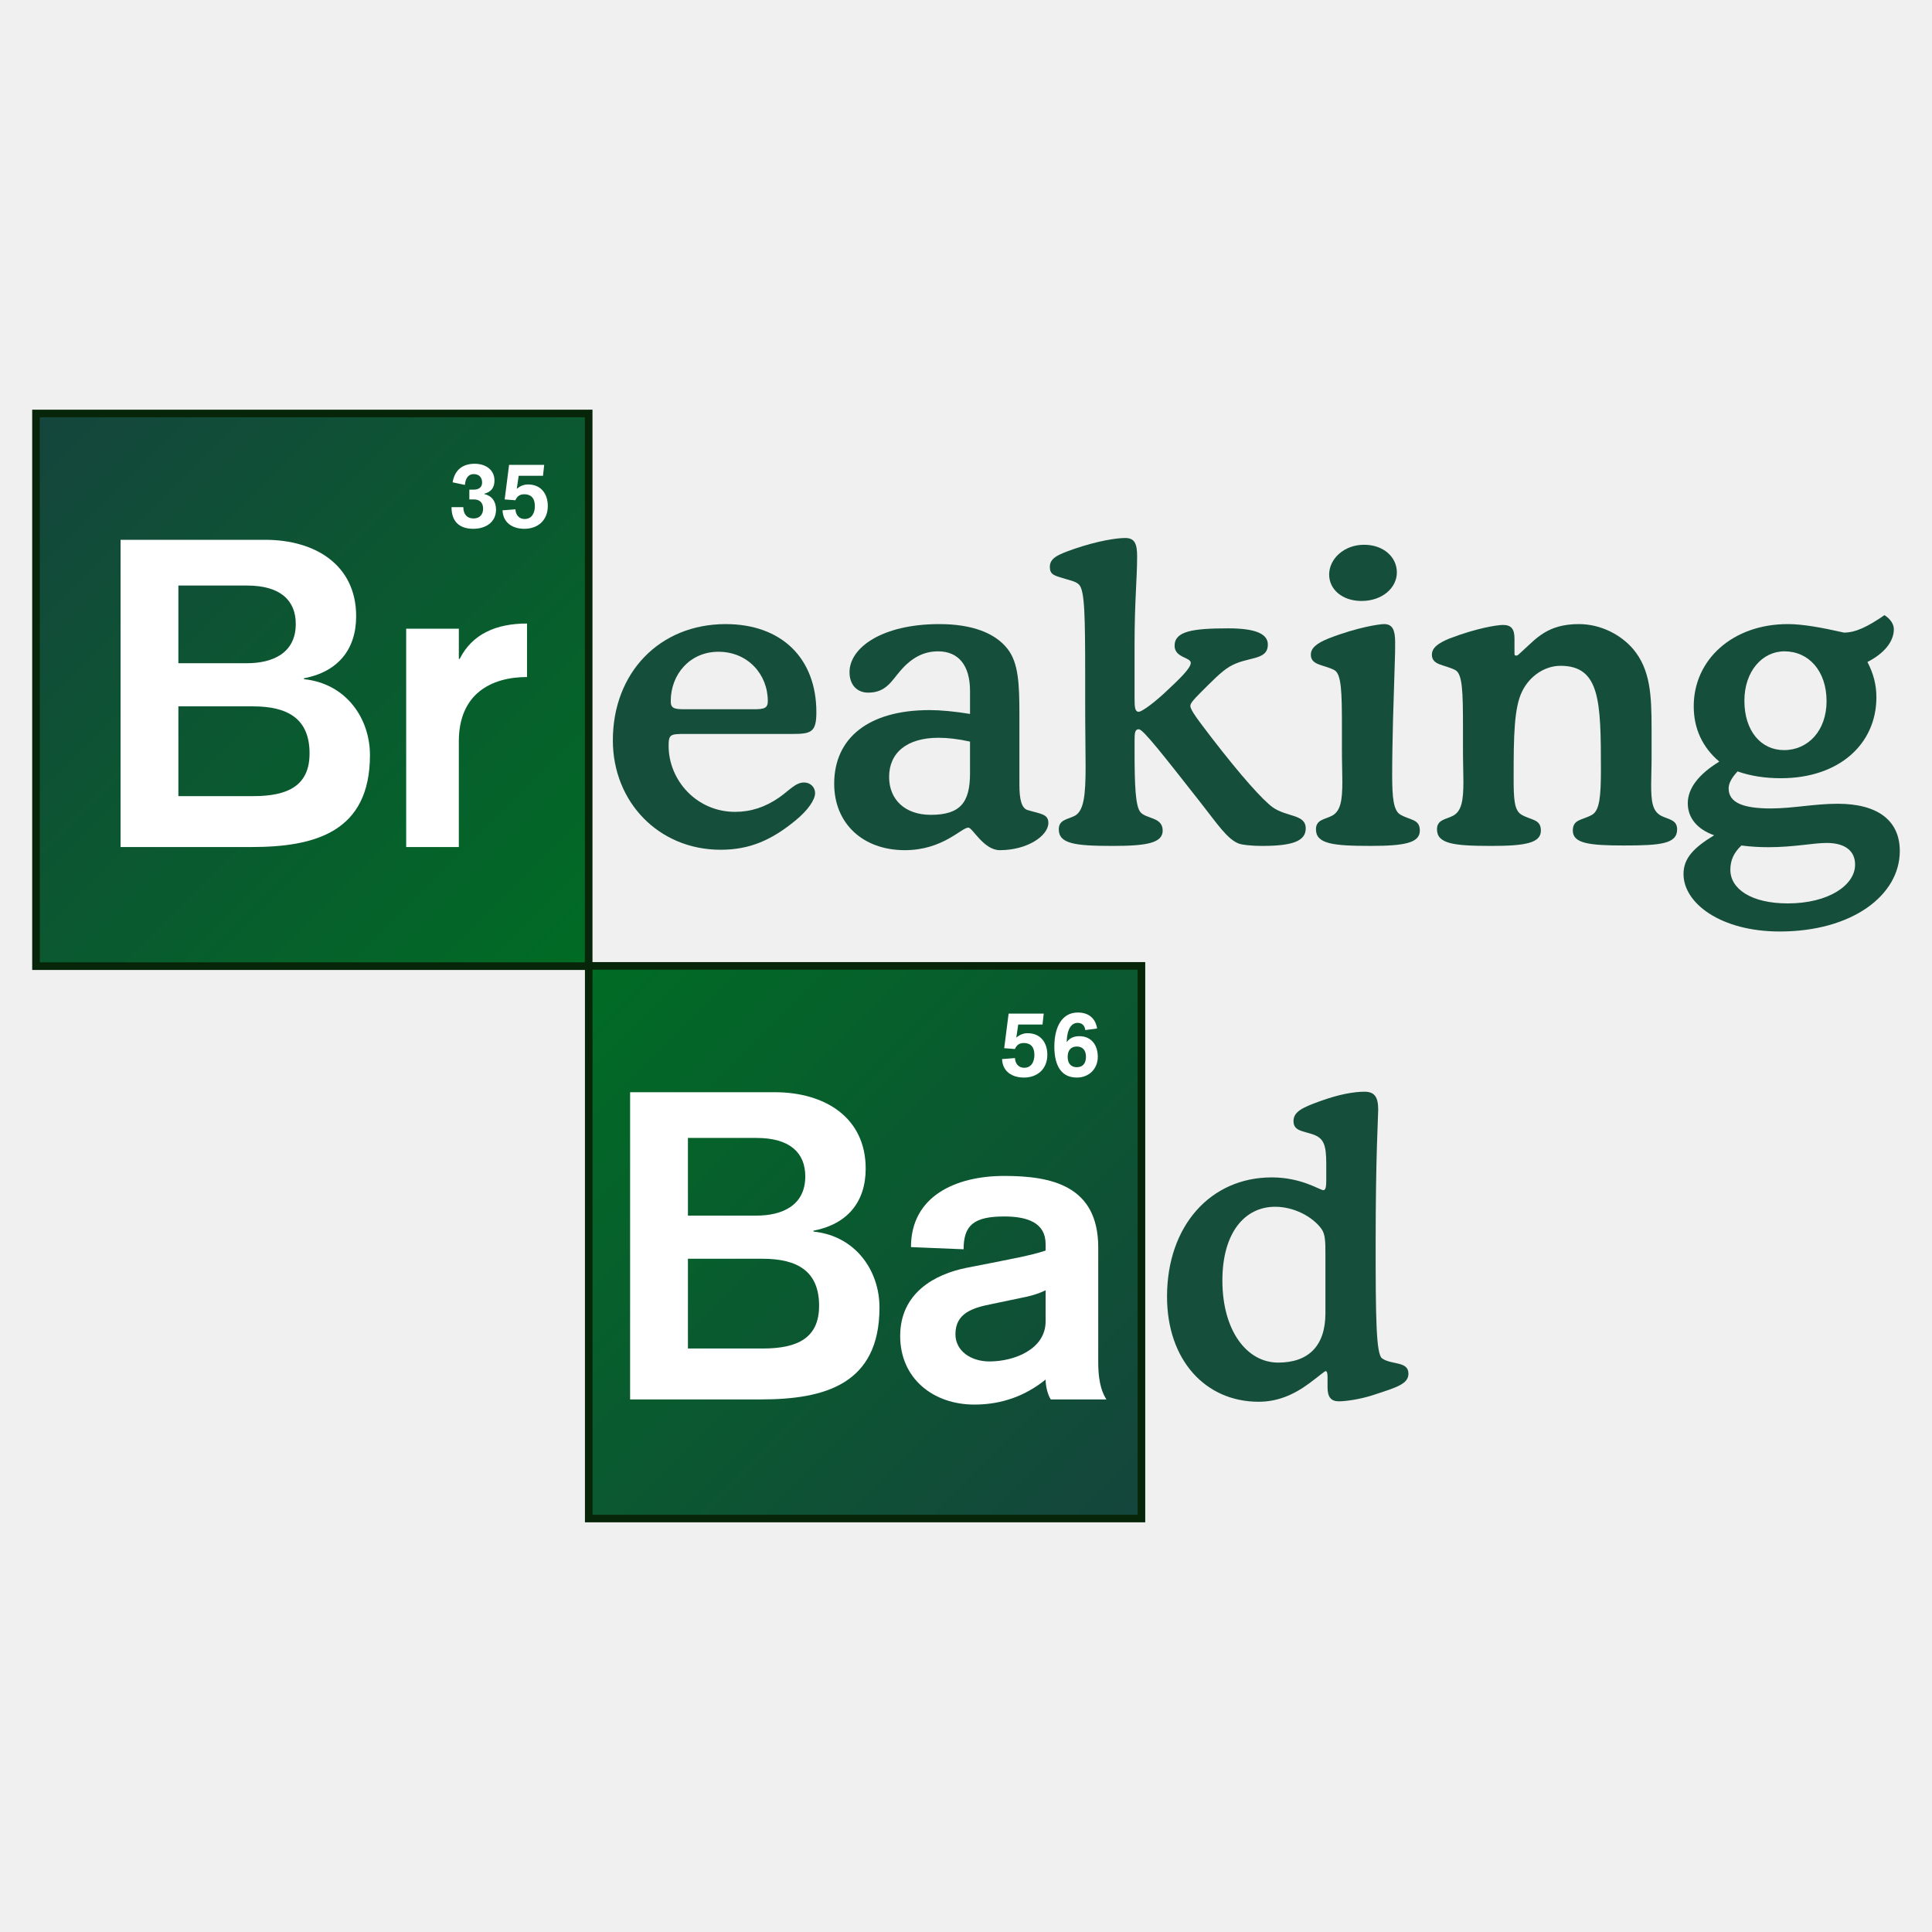
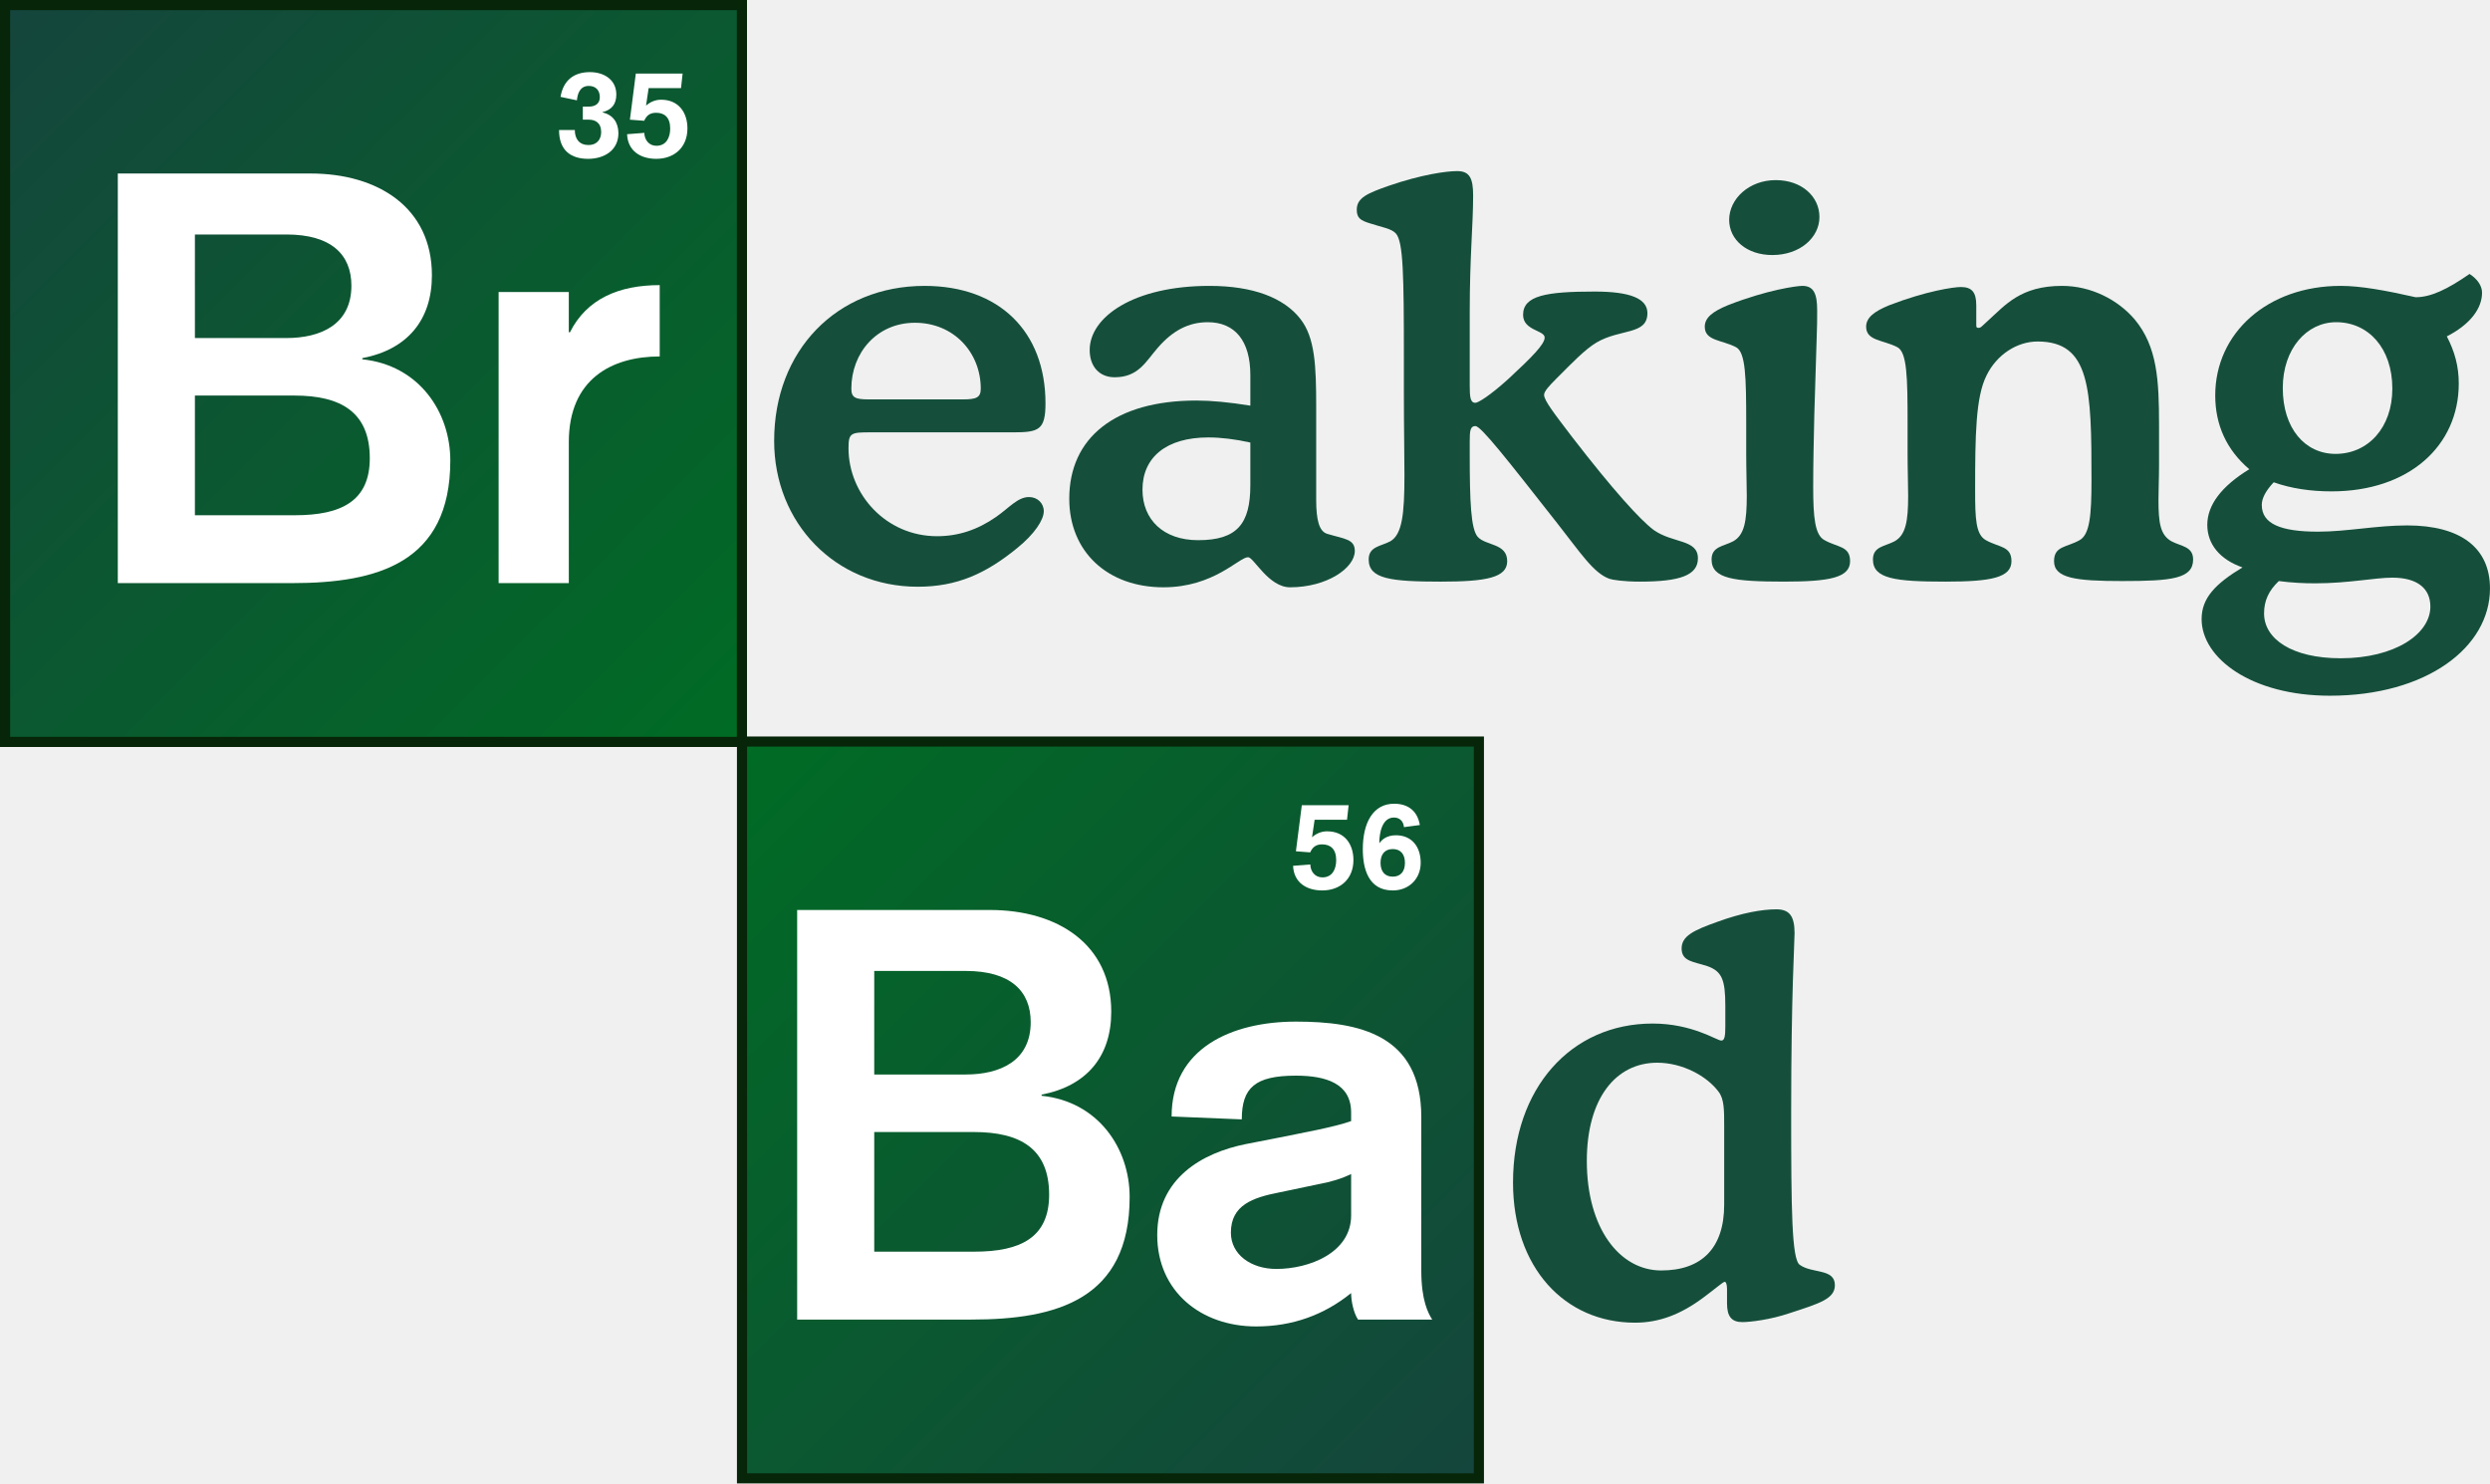
- <svg xmlns="http://www.w3.org/2000/svg" version="1.1" id="Layer_1" x="0px" y="0px" width="600px" height="600px" viewBox="-115.707 -190.203 600 600" enable-background="new -115.707 -190.203 600 600" xml:space="preserve">
-   <linearGradient id="SVGID_1_" gradientUnits="userSpaceOnUse" x1="-1144.454" y1="-705.564" x2="-972.817" y2="-533.928" gradientTransform="matrix(1 0 0 1 1039.93 643.7705)">
-     <stop offset="0" style="stop-color:#15453D" />
-     <stop offset="1" style="stop-color:#006C24" />
+ <svg xmlns="http://www.w3.org/2000/svg" version="1.1" x="0px" y="0px" width="368.588px" height="219.595px" viewBox="0 0 368.588 219.595">
+   <linearGradient id="SVGID_1_" gradientUnits="userSpaceOnUse" x1="0.752" y1="0.753" x2="109.826" y2="109.827">
+     <stop offset="0" stop-color="#15453D" />
+     <stop offset="1" stop-color="#006C24" />
  </linearGradient>
-   <rect x="-104.525" y="-61.794" fill="url(#SVGID_1_)" width="171.637" height="171.637" />
-   <path fill="#072508" d="M-105.708,111.024V-62.978h174v172.82v1.181L-105.708,111.024L-105.708,111.024z M67.112,109.843v-1.18  V109.843L67.112,109.843z M-103.348,108.663H65.929V-60.614h-169.277V108.663L-103.348,108.663z" />
-   <path fill="#FFFFFF" d="M-78.267-22.562h44.898c15.677,0,28.269,7.904,28.269,23.72c0,10.454-5.756,17.285-16.213,19.292v0.271  c13.133,1.341,20.5,12.195,20.5,23.584c0,23.853-17.013,28.547-36.847,28.547h-40.607V-22.562z M-60.307,15.766h21.308  c7.904,0,15.146-3.085,15.146-12.198c0-7.239-4.695-11.925-15.146-11.925h-21.308V15.766z M-60.307,57.041h23.317  c10.854,0,17.419-3.356,17.419-13.271c0-10.722-6.7-14.607-17.555-14.607h-23.182V57.041z" />
-   <path fill="#FFFFFF" d="M10.437,5.044H26.79v9.377h0.267C30.945,6.65,38.446,3.437,47.961,3.437v16.619  c-11.125,0-21.172,5.224-21.172,19.963v32.835H10.437V5.044z" />
-   <path fill="#FFFFFF" d="M30.053-38.143h1.405c1.435,0,2.554-0.662,2.554-2.183c0-1.635-0.947-2.638-2.582-2.638  c-1.979,0-2.613,1.722-2.754,3.357l-3.817-0.806c0.629-3.786,3.04-5.766,6.856-5.766c3.184,0,6.14,1.693,6.14,5.222  c0,2.268-1.09,3.559-3.215,4.102v0.059c2.441,0.571,3.673,2.326,3.704,4.82c0,4.047-3.328,5.997-7.059,5.997  c-3.818,0-6.771-1.777-6.771-6.713h3.672c0,2.093,1.062,3.501,3.212,3.501c1.838,0,2.929-1.235,2.929-3.012  c0-2.183-1.377-2.899-2.871-2.899h-1.406L30.053-38.143L30.053-38.143z" />
-   <path fill="#FFFFFF" d="M42.396-45.833h10.901l-0.371,3.386h-7.545l-0.604,4.072c1.003-0.885,2.21-1.377,3.501-1.377  c4.159,0,6.14,3.07,6.14,6.685c0,4.479-3.128,7.088-7.259,7.088c-3.644,0-6.629-1.805-6.801-5.737l4.017-0.313  c0.028,1.635,1.09,3.012,2.812,3.012c2.351,0,3.215-1.979,3.215-4.018c0-2.582-1.321-3.673-3.273-3.673  c-1.436,0-2.238,0.629-2.782,1.867L41.021-35.1L42.396-45.833z" />
-   <path fill="#154F3C" d="M97.097,37.729c-4.628,0-5.157,0.132-5.157,3.701c0,10.712,8.726,20.496,20.625,20.496  c4.892,0,9.389-1.454,13.753-4.496c3.041-2.116,5.024-4.628,7.668-4.628c1.982,0,3.441,1.457,3.441,3.308  c0,1.982-2.118,5.289-6.214,8.593c-7.274,5.949-14.018,8.993-23.14,8.993c-19.175,0-33.454-14.811-33.454-33.983  c0-21.024,14.542-36.096,35.04-36.096c17.323,0,28.165,10.576,28.165,27.37c0,6.214-1.589,6.746-7.539,6.746H98.023  C97.625,37.729,97.361,37.729,97.097,37.729z M118.515,30.058c3.176,0,4.231-0.396,4.231-2.512c0-8.332-6.215-15.339-15.339-15.339  c-8.858,0-14.808,7.007-14.808,15.339c0,2.115,0.925,2.512,4.097,2.512H118.515z" />
-   <path fill="#154F3C" d="M203.523,61.397c3.97,1.189,6.349,1.189,6.349,3.965c0,3.967-6.48,8.464-15.075,8.464  c-5.026,0-8.464-7.007-9.786-7.007c-2.118,0-7.935,7.007-19.702,7.007c-13.089,0-21.951-8.329-21.951-20.628  c0-14.147,10.58-22.875,29.622-22.875c3.437,0,7.668,0.396,12.561,1.189v-7.141c0-7.932-3.572-12.293-9.918-12.293  c-4.495,0-8.197,1.982-11.637,5.949c-2.779,3.176-4.497,6.875-10.051,6.875c-3.572,0-5.817-2.512-5.817-6.347  c0-7.668,10.182-14.94,27.898-14.94c10.182,0,17.322,2.776,21.156,7.668c3.442,4.364,3.705,10.976,3.705,20.496v21.683  C200.879,58.091,201.54,60.868,203.523,61.397z M175.754,38.918c-9.786,0-15.339,4.628-15.339,12.164  c0,7.007,4.892,11.769,12.96,11.769c9.122,0,12.164-3.836,12.164-12.824v-9.919C181.968,39.314,178.665,38.918,175.754,38.918z" />
-   <path fill="#154F3C" d="M236.643,26.753c0,2.776,0.133,4.098,1.321,4.098c0.661,0,3.441-1.718,7.672-5.553  c5.421-5.024,8.461-8.064,8.461-9.651c0-1.721-5.023-1.589-5.023-5.289c0-4.496,5.42-5.421,16.661-5.421  c8.201,0,12.295,1.586,12.295,5.024c0,5.156-6.345,3.569-11.9,6.875c-2.643,1.586-5.554,4.628-9.254,8.329  c-1.854,1.853-2.91,3.043-2.91,3.836c0,1.321,2.379,4.363,6.61,9.917c9.39,12.164,15.736,19.173,18.911,21.554  c4.493,3.171,10.311,2.114,10.311,6.61c0,3.965-4.229,5.421-13.485,5.421c-3.836,0-6.347-0.396-7.14-0.662  c-3.704-1.325-6.743-6.082-12.162-12.959c-11.639-14.807-17.723-22.61-19.046-22.61c-1.188,0-1.321,1.061-1.321,3.571  c0,0.794,0,1.719,0,2.908c0,11.108,0.265,17.458,1.851,19.308c1.856,2.115,6.878,1.454,6.878,5.686c0,3.836-4.89,4.76-15.472,4.76  c-11.768,0-16.793-0.661-16.793-5.156c0-3.045,2.777-3.045,5.025-4.232c2.775-1.586,3.304-6.346,3.304-15.339  c0-5.024-0.132-11.107-0.132-18.775c0-2.908,0-5.686,0-8.329c0-19.703-0.133-27.267-1.851-29.25  c-1.057-1.19-3.307-1.455-6.082-2.383c-2.118-0.661-3.043-1.19-3.043-3.172c0-2.777,2.515-3.835,7.407-5.553  c7.668-2.647,13.486-3.44,15.997-3.44c2.91,0,3.703,1.721,3.703,5.685c0,7.007-0.793,14.041-0.793,27.267V26.753L236.643,26.753z" />
-   <path fill="#154F3C" d="M316.644,50.421c0,7.14,0.396,11.24,2.646,12.428c3.045,1.719,5.946,1.322,5.946,4.892  c0,3.836-4.757,4.759-15.338,4.759c-11.77,0-16.923-0.662-16.923-5.157c0-3.043,2.779-3.043,5.021-4.231  c2.646-1.454,3.175-4.76,3.175-10.579c0-2.776-0.132-5.95-0.132-9.918c0-2.512,0-4.889,0-7.007c0-10.844-0.133-16.529-2.382-17.718  c-3.303-1.719-7.269-1.455-7.269-4.76c0-2.116,1.85-3.569,5.42-5.025c9.123-3.569,15.998-4.492,17.319-4.492  c2.646,0,3.441,1.851,3.441,5.686c0,1.718,0,4.098-0.134,7.007l-0.529,17.19C316.775,39.314,316.644,45,316.644,50.421z   M307.915-21.021c6.082,0,10.186,3.836,10.186,8.595c0,4.76-4.494,8.858-10.979,8.858c-5.95,0-10.05-3.569-10.05-8.197  C297.075-16.657,301.7-21.021,307.915-21.021z" />
-   <path fill="#154F3C" d="M374.596,3.613c6.875,0,13.09,3.305,16.927,7.8c5.288,6.347,5.684,14.147,5.684,24.726  c0,5.025,0,8.068,0,9.125c0,3.172-0.132,5.817-0.132,8.197c0,5.289,0.396,8.2,3.044,9.654c2.249,1.19,5.023,1.19,5.023,4.231  c0,4.494-5.023,5.025-16.528,5.025c-10.843,0-15.868-0.661-15.868-4.627c0-3.575,2.907-3.178,5.948-4.893  c2.381-1.321,2.777-5.817,2.777-14.014c0-21.29-0.265-32.266-12.558-32.266c-4.76,0-9.524,3.041-11.9,7.933  c-2.513,5.025-2.645,13.886-2.645,26.711c0,6.611,0.132,10.315,2.513,11.637c3.042,1.719,5.948,1.322,5.948,4.893  c0,3.835-4.76,4.76-15.341,4.76c-11.769,0-16.924-0.662-16.924-5.157c0-3.045,2.78-3.045,5.021-4.231  c2.65-1.454,3.18-4.76,3.18-10.579c0-2.776-0.133-5.95-0.133-9.919c0-2.512,0-4.889,0-7.007c0-10.843-0.134-16.529-2.387-17.718  c-3.304-1.719-7.267-1.454-7.267-4.76c0-2.115,1.849-3.569,5.42-5.025c8.593-3.304,14.939-4.23,16.658-4.23  c2.514,0,3.574,1.19,3.574,4.23v3.704c0,0.397,0,0.662,0,0.794c0,0.528,0,0.792,0.527,0.792c0.266,0,0.528-0.132,0.662-0.264  l1.586-1.455C361.375,8.107,364.945,3.613,374.596,3.613z" />
-   <path fill="#154F3C" d="M410.295,29.132c0-14.546,12.162-25.519,29.222-25.519c4.627,0,10.446,1.058,17.454,2.644  c3.572,0,7.403-1.85,12.559-5.421c1.853,1.19,2.914,2.779,2.914,4.364c0,3.701-2.781,7.404-8.201,10.182  c1.852,3.569,2.781,7.007,2.781,10.976c0,14.543-11.638,25.122-29.625,25.122c-4.888,0-9.383-0.661-13.484-2.115  c-1.85,1.982-2.776,3.701-2.776,5.289c0,4.36,4.361,6.214,13.09,6.214c6.744,0,13.618-1.458,20.761-1.458  c12.559,0,19.304,5.29,19.304,14.679c0,13.752-14.81,24.993-37.286,24.993c-18.249,0-29.885-8.725-29.885-17.853  c0-4.892,3.177-8.197,9.521-12.032c-5.286-1.851-8.196-5.421-8.196-9.918c0-4.625,3.305-8.99,9.784-12.957  C412.938,41.826,410.295,36.007,410.295,29.132z M421.669,79.908c0,5.95,6.479,10.45,17.849,10.45  c12.692,0,20.889-5.688,20.889-12.035c0-4.231-3.038-6.743-8.854-6.743c-4.102,0-10.186,1.322-17.983,1.322  c-2.648,0-5.42-0.132-8.466-0.528C422.722,74.618,421.669,77,421.669,79.908z M438.325,42.75c7.536,0,13.222-6.082,13.222-15.204  c0-9.39-5.553-15.472-13.088-15.472c-6.878,0-12.43,6.214-12.43,15.339C426.029,36.801,431.185,42.75,438.325,42.75z" />
-   <path fill="#154F3C" d="M296.574,237.324c0-1.189-0.265-1.718-0.532-1.718c-0.396,0-1.982,1.454-5.02,3.703  c-5.154,3.836-10.185,5.815-15.868,5.815c-16.396,0-28.43-12.822-28.43-32.658c0-21.95,13.486-37.019,32.527-37.019  c9.261,0,14.946,3.966,16.001,3.966c0.793,0,0.925-1.189,0.925-3.309v-4.785c0-6.082-0.793-8.067-4.23-9.257  c-3.177-1.058-5.947-1.058-5.947-4.099c0-2.909,2.777-4.232,8.33-6.215c5.813-2.114,10.444-2.908,13.748-2.908  c3.042,0,4.229,1.587,4.229,5.553c0,2.247-0.793,14.043-0.793,41.808c0,22.611,0.133,34.115,1.985,35.437  c2.909,2.114,8.197,0.793,8.197,4.761c0,3.172-3.571,4.229-10.446,6.479c-4.627,1.586-9.392,2.115-11.109,2.115  c-2.513,0-3.566-1.322-3.566-4.361V237.324L296.574,237.324z M295.913,199.245c0-3.703,0-6.218-1.321-7.936  c-2.775-3.703-8.458-6.74-14.279-6.74c-9.655,0-16.396,8.326-16.396,22.876c0,15.732,7.668,25.519,17.322,25.519  c9.386,0,14.675-5.156,14.675-15.335V199.245z" />
-   <linearGradient id="SVGID_2_" gradientUnits="userSpaceOnUse" x1="-801.154" y1="-362.375" x2="-972.795" y2="-534.016" gradientTransform="matrix(1 0 0 1 1039.93 643.7705)">
-     <stop offset="0" style="stop-color:#15453D" />
-     <stop offset="1" style="stop-color:#006C24" />
+   <rect x="0.751" y="0.752" style="fill:url(#SVGID_1_);" width="109.074" height="109.074" />
+   <path style="fill:#072508;" d="M-0.001,110.576V0h110.576v109.826v0.75H-0.001L-0.001,110.576z M109.825,109.826v-0.75V109.826L109.825,109.826z M1.499,109.076h107.574V1.502H1.499V109.076L1.499,109.076z" />
+   <path style="fill:#FFFFFF;" d="M17.438,25.684H45.97c9.963,0,17.965,5.023,17.965,15.074c0,6.643-3.658,10.984-10.303,12.26v0.172c8.346,0.852,13.027,7.75,13.027,14.988c0,15.158-10.813,18.141-23.416,18.141H17.438V25.684z M28.851,50.041h13.541c5.023,0,9.625-1.961,9.625-7.752c0-4.6-2.984-7.578-9.625-7.578H28.851V50.041z M28.851,76.271h14.818c6.898,0,11.07-2.133,11.07-8.434c0-6.814-4.258-9.283-11.156-9.283H28.851V76.271z" />
+   <path style="fill:#FFFFFF;" d="M73.808,43.227H84.2v5.959h0.17c2.471-4.938,7.238-6.98,13.285-6.98v10.561c-7.07,0-13.455,3.32-13.455,12.686v20.867H73.808V43.227z" />
+   <path style="fill:#FFFFFF;" d="M86.274,15.782h0.893c0.912,0,1.623-0.42,1.623-1.387c0-1.039-0.602-1.676-1.641-1.676c-1.258,0-1.66,1.094-1.75,2.133l-2.426-0.512c0.4-2.406,1.932-3.664,4.357-3.664c2.023,0,3.902,1.076,3.902,3.318c0,1.441-0.693,2.262-2.043,2.607v0.037c1.551,0.363,2.334,1.477,2.354,3.063c0,2.572-2.115,3.811-4.486,3.811c-2.426,0-4.303-1.129-4.303-4.266h2.334c0,1.33,0.674,2.225,2.041,2.225c1.168,0,1.861-0.785,1.861-1.914c0-1.387-0.875-1.842-1.824-1.842h-0.893V15.782z" />
+   <path style="fill:#FFFFFF;" d="M94.118,10.895h6.928l-0.236,2.152h-4.795l-0.383,2.588c0.637-0.564,1.404-0.875,2.225-0.875c2.643,0,3.902,1.951,3.902,4.248c0,2.846-1.988,4.504-4.613,4.504c-2.316,0-4.213-1.148-4.322-3.646l2.553-0.199c0.018,1.039,0.693,1.914,1.787,1.914c1.494,0,2.043-1.258,2.043-2.553c0-1.641-0.84-2.334-2.08-2.334c-0.912,0-1.422,0.4-1.768,1.186l-2.115-0.164L94.118,10.895z" />
+   <path style="fill:#154F3C;" d="M128.88,63.998c-2.941,0-3.277,0.084-3.277,2.352c0,6.807,5.545,13.025,13.107,13.025c3.109,0,5.967-0.924,8.74-2.857c1.932-1.344,3.193-2.941,4.873-2.941c1.26,0,2.186,0.926,2.186,2.102c0,1.26-1.346,3.361-3.949,5.461c-4.623,3.781-8.908,5.715-14.705,5.715c-12.186,0-21.26-9.412-21.26-21.596c0-13.361,9.242-22.939,22.268-22.939c11.008,0,17.898,6.721,17.898,17.393c0,3.949-1.01,4.287-4.791,4.287h-20.502C129.216,63.998,129.048,63.998,128.88,63.998z M142.491,59.123c2.018,0,2.689-0.252,2.689-1.596c0-5.295-3.949-9.748-9.748-9.748c-5.629,0-9.41,4.453-9.41,9.748c0,1.344,0.588,1.596,2.604,1.596H142.491z" />
+   <path style="fill:#154F3C;" d="M196.513,79.039c2.523,0.756,4.035,0.756,4.035,2.52c0,2.521-4.119,5.379-9.58,5.379c-3.195,0-5.379-4.453-6.219-4.453c-1.346,0-5.043,4.453-12.521,4.453c-8.318,0-13.949-5.293-13.949-13.109c0-8.99,6.723-14.537,18.824-14.537c2.184,0,4.873,0.252,7.982,0.756V55.51c0-5.041-2.27-7.814-6.303-7.814c-2.857,0-5.209,1.26-7.395,3.781c-1.766,2.018-2.857,4.369-6.387,4.369c-2.27,0-3.697-1.596-3.697-4.033c0-4.873,6.471-9.494,17.73-9.494c6.471,0,11.008,1.764,13.445,4.873c2.186,2.773,2.354,6.975,2.354,13.025v13.779C194.833,76.938,195.253,78.703,196.513,79.039z M178.866,64.754c-6.219,0-9.748,2.941-9.748,7.73c0,4.453,3.109,7.479,8.236,7.479c5.797,0,7.73-2.438,7.73-8.15V65.51C182.815,65.006,180.716,64.754,178.866,64.754z" />
+   <path style="fill:#154F3C;" d="M217.56,57.023c0,1.764,0.084,2.604,0.84,2.604c0.42,0,2.186-1.092,4.875-3.529c3.445-3.193,5.377-5.125,5.377-6.133c0-1.094-3.193-1.01-3.193-3.361c0-2.857,3.445-3.445,10.588-3.445c5.211,0,7.814,1.008,7.814,3.193c0,3.277-4.033,2.268-7.563,4.369c-1.68,1.008-3.529,2.941-5.881,5.293c-1.178,1.178-1.85,1.934-1.85,2.438c0,0.84,1.512,2.773,4.201,6.303c5.967,7.73,10,12.184,12.018,13.697c2.856,2.016,6.553,1.344,6.553,4.201c0,2.52-2.688,3.445-8.57,3.445c-2.438,0-4.033-0.252-4.537-0.42c-2.354-0.842-4.285-3.865-7.73-8.236c-7.395-9.41-11.262-14.369-12.102-14.369c-0.756,0-0.84,0.674-0.84,2.27c0,0.504,0,1.092,0,1.848c0,7.059,0.168,11.094,1.176,12.27c1.178,1.344,4.371,0.924,4.371,3.613c0,2.438-3.109,3.025-9.832,3.025c-7.479,0-10.672-0.42-10.672-3.277c0-1.934,1.764-1.934,3.193-2.689c1.764-1.008,2.1-4.033,2.1-9.748c0-3.193-0.084-7.059-0.084-11.932c0-1.848,0-3.613,0-5.293c0-12.521-0.084-17.328-1.176-18.588c-0.672-0.756-2.102-0.924-3.865-1.514c-1.346-0.42-1.934-0.756-1.934-2.016c0-1.765,1.598-2.437,4.707-3.529c4.873-1.682,8.57-2.186,10.166-2.186c1.85,0,2.354,1.094,2.354,3.613c0,4.453-0.504,8.923-0.504,17.328V57.023z" />
+   <path style="fill:#154F3C;" d="M268.402,72.064c0,4.537,0.252,7.143,1.68,7.898c1.934,1.092,3.781,0.84,3.781,3.109c0,2.438-3.025,3.025-9.748,3.025c-7.479,0-10.755-0.42-10.755-3.277c0-1.934,1.766-1.934,3.192-2.689c1.682-0.924,2.018-3.025,2.018-6.723c0-1.764-0.084-3.781-0.084-6.303c0-1.596,0-3.107,0-4.453c0-6.891-0.084-10.504-1.514-11.26c-2.099-1.092-4.62-0.924-4.62-3.025c0-1.344,1.177-2.268,3.445-3.193c5.798-2.268,10.167-2.855,11.007-2.855c1.682,0,2.186,1.176,2.186,3.613c0,1.092,0,2.604-0.084,4.453l-0.336,10.924C268.486,65.006,268.402,68.619,268.402,72.064z M262.855,26.663c3.865,0,6.471,2.438,6.471,5.462c0,3.025-2.857,5.629-6.975,5.629c-3.781,0-6.387-2.268-6.387-5.209C255.965,29.436,258.906,26.663,262.855,26.663z" />
+   <path style="fill:#154F3C;" d="M305.23,42.318c4.368,0,8.318,2.1,10.755,4.957c3.362,4.033,3.613,8.99,3.613,15.713c0,3.193,0,5.127,0,5.799c0,2.016-0.084,3.697-0.084,5.209c0,3.361,0.253,5.211,1.934,6.135c1.429,0.756,3.194,0.756,3.194,2.689c0,2.857-3.194,3.193-10.504,3.193c-6.891,0-10.084-0.42-10.084-2.941c0-2.27,1.847-2.018,3.78-3.109c1.513-0.84,1.764-3.697,1.764-8.906c0-13.529-0.168-20.504-7.981-20.504c-3.025,0-6.052,1.932-7.563,5.041c-1.596,3.193-1.68,8.824-1.68,16.975c0,4.201,0.084,6.555,1.595,7.395c1.935,1.092,3.782,0.84,3.782,3.109c0,2.438-3.025,3.025-9.749,3.025c-7.478,0-10.755-0.42-10.755-3.277c0-1.934,1.766-1.934,3.192-2.689c1.683-0.924,2.019-3.025,2.019-6.723c0-1.764-0.084-3.781-0.084-6.303c0-1.596,0-3.107,0-4.453c0-6.891-0.085-10.504-1.515-11.26c-2.1-1.092-4.62-0.924-4.62-3.025c0-1.344,1.175-2.268,3.445-3.193c5.462-2.1,9.495-2.688,10.587-2.688c1.596,0,2.271,0.756,2.271,2.688v2.354c0,0.252,0,0.42,0,0.504c0,0.336,0,0.504,0.335,0.504c0.169,0,0.336-0.084,0.421-0.168l1.007-0.924C296.827,45.174,299.095,42.318,305.23,42.318z" />
+   <path style="fill:#154F3C;" d="M327.915,58.535c0-9.244,7.731-16.217,18.57-16.217c2.941,0,6.639,0.672,11.092,1.68c2.271,0,4.705-1.176,7.983-3.445c1.175,0.756,1.85,1.766,1.85,2.773c0,2.352-1.767,4.705-5.212,6.471c1.177,2.268,1.767,4.453,1.767,6.975c0,9.242-7.396,15.965-18.825,15.965c-3.107,0-5.964-0.42-8.57-1.344c-1.176,1.26-1.764,2.352-1.764,3.361c0,2.771,2.771,3.949,8.318,3.949c4.286,0,8.655-0.926,13.194-0.926c7.982,0,12.267,3.361,12.267,9.328c0,8.74-9.411,15.883-23.696,15.883c-11.596,0-18.991-5.545-18.991-11.346c0-3.109,2.018-5.209,6.051-7.646c-3.36-1.176-5.21-3.445-5.21-6.303c0-2.939,2.101-5.713,6.218-8.234C329.595,66.602,327.915,62.904,327.915,58.535z M335.143,90.803c0,3.781,4.117,6.641,11.343,6.641c8.066,0,13.275-3.615,13.275-7.648c0-2.689-1.931-4.285-5.628-4.285c-2.606,0-6.472,0.84-11.428,0.84c-1.683,0-3.445-0.084-5.379-0.336C335.814,87.441,335.143,88.955,335.143,90.803z M345.73,67.189c4.788,0,8.402-3.865,8.402-9.662c0-5.967-3.53-9.832-8.318-9.832c-4.371,0-7.9,3.949-7.9,9.748C337.914,63.408,341.19,67.189,345.73,67.189z" />
+   <path style="fill:#154F3C;" d="M255.647,190.841c0-0.756-0.168-1.092-0.338-1.092c-0.252,0-1.259,0.924-3.191,2.352c-3.276,2.438-6.471,3.697-10.084,3.697c-10.42,0-18.066-8.15-18.066-20.754c0-13.95,8.57-23.527,20.67-23.527c5.884,0,9.497,2.521,10.168,2.521c0.504,0,0.588-0.756,0.588-2.102v-3.041c0-3.866-0.504-5.128-2.688-5.883c-2.017-0.672-3.78-0.672-3.78-2.606c0-1.848,1.764-2.688,5.293-3.948c3.695-1.345,6.637-1.849,8.738-1.849c1.932,0,2.688,1.008,2.688,3.529c0,1.429-0.504,8.925-0.504,26.569c0,14.369,0.084,21.68,1.262,22.52c1.848,1.344,5.209,0.504,5.209,3.025c0,2.016-2.27,2.689-6.639,4.117c-2.941,1.008-5.967,1.344-7.059,1.344c-1.596,0-2.267-0.84-2.267-2.771V190.841z M255.226,166.64c0-2.352,0-3.95-0.84-5.042c-1.763-2.353-5.376-4.283-9.074-4.283c-6.135,0-10.42,5.291-10.42,14.536c0,9.998,4.873,16.217,11.008,16.217c5.965,0,9.326-3.277,9.326-9.746V166.64z" />
+   <linearGradient id="SVGID_2_" gradientUnits="userSpaceOnUse" x1="218.917" y1="218.848" x2="109.84" y2="109.771">
+     <stop offset="0" stop-color="#15453D" />
+     <stop offset="1" stop-color="#006C24" />
  </linearGradient>
-   <rect x="67.134" y="109.756" fill="url(#SVGID_2_)" width="171.644" height="171.638" />
-   <path fill="#072508" d="M65.951,282.571V108.576h174.006v172.818v1.177H65.951L65.951,282.571z M238.777,281.397v-1.181V281.397  L238.777,281.397z M68.311,280.217h169.286l-0.003-169.279H68.311V280.217L68.311,280.217z" />
-   <path fill="#FFFFFF" d="M79.978,148.993h44.886c15.682,0,28.276,7.906,28.276,23.716c0,10.455-5.763,17.279-16.219,19.294v0.271  c13.137,1.338,20.505,12.188,20.505,23.574c0,23.855-17.017,28.554-36.853,28.554H79.976L79.978,148.993L79.978,148.993z   M97.933,187.314h21.305c7.901,0,15.143-3.083,15.143-12.189c0-7.237-4.691-11.931-15.143-11.931H97.933V187.314z M97.933,228.585  h23.309c10.858,0,17.429-3.35,17.429-13.269c0-10.718-6.703-14.601-17.558-14.601H97.934L97.933,228.585L97.933,228.585z" />
-   <path fill="#FFFFFF" d="M225.363,233.01c0,6.967,1.605,9.918,2.54,11.39H210.62c-1.066-1.607-1.605-4.426-1.605-6.168  c-6.298,5.093-13.672,7.77-22.116,7.77c-12.863,0-23.048-8.169-23.048-21.296c0-13.275,10.586-19.177,20.638-21.185l6.833-1.336  c5.897-1.204,13.539-2.546,17.693-4.02v-2.01c0-6.7-5.763-8.573-12.868-8.573c-9.514,0-12.599,2.812-12.599,10.188l-16.347-0.676  c0-15.941,14.069-22.101,28.946-22.101c14.612,0,29.214,2.947,29.214,22.239v35.777H225.363z M209.015,210.495  c-2.138,1.074-4.824,1.877-7.774,2.408l-8.98,1.881c-6.162,1.206-11.25,2.944-11.25,9.377c0,5.096,4.686,8.445,10.586,8.445  c7.639,0,17.422-3.752,17.422-12.459L209.015,210.495L209.015,210.495z" />
-   <path fill="#FFFFFF" d="M197.529,124.586h10.904l-0.373,3.387h-7.546l-0.604,4.075c1.007-0.89,2.21-1.38,3.502-1.38  c4.163,0,6.141,3.07,6.141,6.688c0,4.476-3.129,7.087-7.259,7.087c-3.644,0-6.63-1.809-6.802-5.739l4.019-0.313  c0.029,1.635,1.089,3.012,2.812,3.012c2.354,0,3.215-1.979,3.215-4.018c0-2.583-1.321-3.672-3.272-3.672  c-1.431,0-2.238,0.628-2.783,1.867l-3.327-0.259L197.529,124.586z" />
-   <path fill="#FFFFFF" d="M221.32,129.694c-0.113-1.377-1.004-2.237-2.325-2.237c-2.786,0-3.414,3.639-3.414,5.935h0.057  c0.487-0.716,1.605-1.805,3.815-1.805c3.644,0,5.769,2.609,5.769,6.427c0,3.617-2.642,6.43-6.514,6.43  c-5.682,0-6.976-5.08-6.976-9.612c0-6.168,2.41-10.589,7.287-10.589c3.273,0,5.454,1.696,6.001,4.962L221.32,129.694z   M215.866,138.014c0,2.007,1.007,3.215,2.845,3.215c1.835,0,2.842-1.208,2.842-3.215c0-2.005-1.007-3.212-2.842-3.212  C216.873,134.802,215.866,136.009,215.866,138.014z" />
+   <rect x="109.839" y="109.771" style="fill:url(#SVGID_2_);" width="109.078" height="109.075" />
+   <path style="fill:#072508;" d="M109.087,219.595V109.021h110.58v109.825v0.748H109.087L109.087,219.595z M218.917,218.847v-0.75V218.847L218.917,218.847z M110.587,218.097h107.58l-0.002-107.575H110.587V218.097L110.587,218.097z" />
+   <path style="fill:#FFFFFF;" d="M118.001,134.705h28.525c9.965,0,17.969,5.025,17.969,15.073c0,6.642-3.662,10.98-10.307,12.26v0.171c8.348,0.85,13.031,7.747,13.031,14.983c0,15.16-10.814,18.145-23.42,18.145h-25.799V134.705z M129.411,159.059h13.539c5.021,0,9.623-1.959,9.623-7.747c0-4.598-2.982-7.581-9.623-7.581h-13.539V159.059z M129.411,185.286h14.813c6.9,0,11.076-2.129,11.076-8.432c0-6.811-4.26-9.279-11.158-9.279h-14.73V185.286z" />
+   <path style="fill:#FFFFFF;" d="M210.392,188.097c0,4.428,1.021,6.303,1.615,7.24h-10.984c-0.678-1.023-1.02-2.813-1.02-3.92c-4.002,3.236-8.689,4.938-14.055,4.938c-8.174,0-14.646-5.193-14.646-13.535c0-8.434,6.727-12.184,13.115-13.461l4.342-0.848c3.748-0.766,8.604-1.619,11.244-2.555v-1.277c0-4.258-3.662-5.449-8.178-5.449c-6.045,0-8.006,1.787-8.006,6.473l-10.389-0.428c0-10.132,8.941-14.045,18.395-14.045c9.287,0,18.566,1.873,18.566,14.131V188.097z M200.003,173.79c-1.359,0.682-3.066,1.193-4.941,1.531l-5.707,1.195c-3.916,0.766-7.15,1.871-7.15,5.959c0,3.238,2.977,5.367,6.727,5.367c4.854,0,11.072-2.385,11.072-7.918V173.79z" />
+   <path style="fill:#FFFFFF;" d="M192.704,119.196h6.93l-0.238,2.151h-4.795l-0.383,2.59c0.639-0.566,1.404-0.876,2.225-0.876c2.645,0,3.902,1.951,3.902,4.25c0,2.843-1.988,4.503-4.613,4.503c-2.316,0-4.213-1.15-4.322-3.647l2.553-0.2c0.018,1.039,0.693,1.914,1.787,1.914c1.496,0,2.043-1.257,2.043-2.553c0-1.641-0.84-2.334-2.08-2.334c-0.91,0-1.422,0.401-1.768,1.186l-2.115-0.163L192.704,119.196z" />
+   <path style="fill:#FFFFFF;" d="M207.823,122.442c-0.072-0.875-0.637-1.422-1.477-1.422c-1.77,0-2.17,2.313-2.17,3.772h0.037c0.309-0.455,1.021-1.147,2.424-1.147c2.316,0,3.666,1.659,3.666,4.084c0,2.299-1.678,4.085-4.139,4.085c-3.611,0-4.432-3.228-4.432-6.109c0-3.92,1.531-6.729,4.631-6.729c2.08,0,3.465,1.077,3.813,3.154L207.823,122.442z M204.358,127.729c0,1.276,0.639,2.042,1.807,2.042c1.166,0,1.805-0.766,1.805-2.042s-0.639-2.042-1.805-2.042C204.997,125.688,204.358,126.453,204.358,127.729z" />
</svg>
